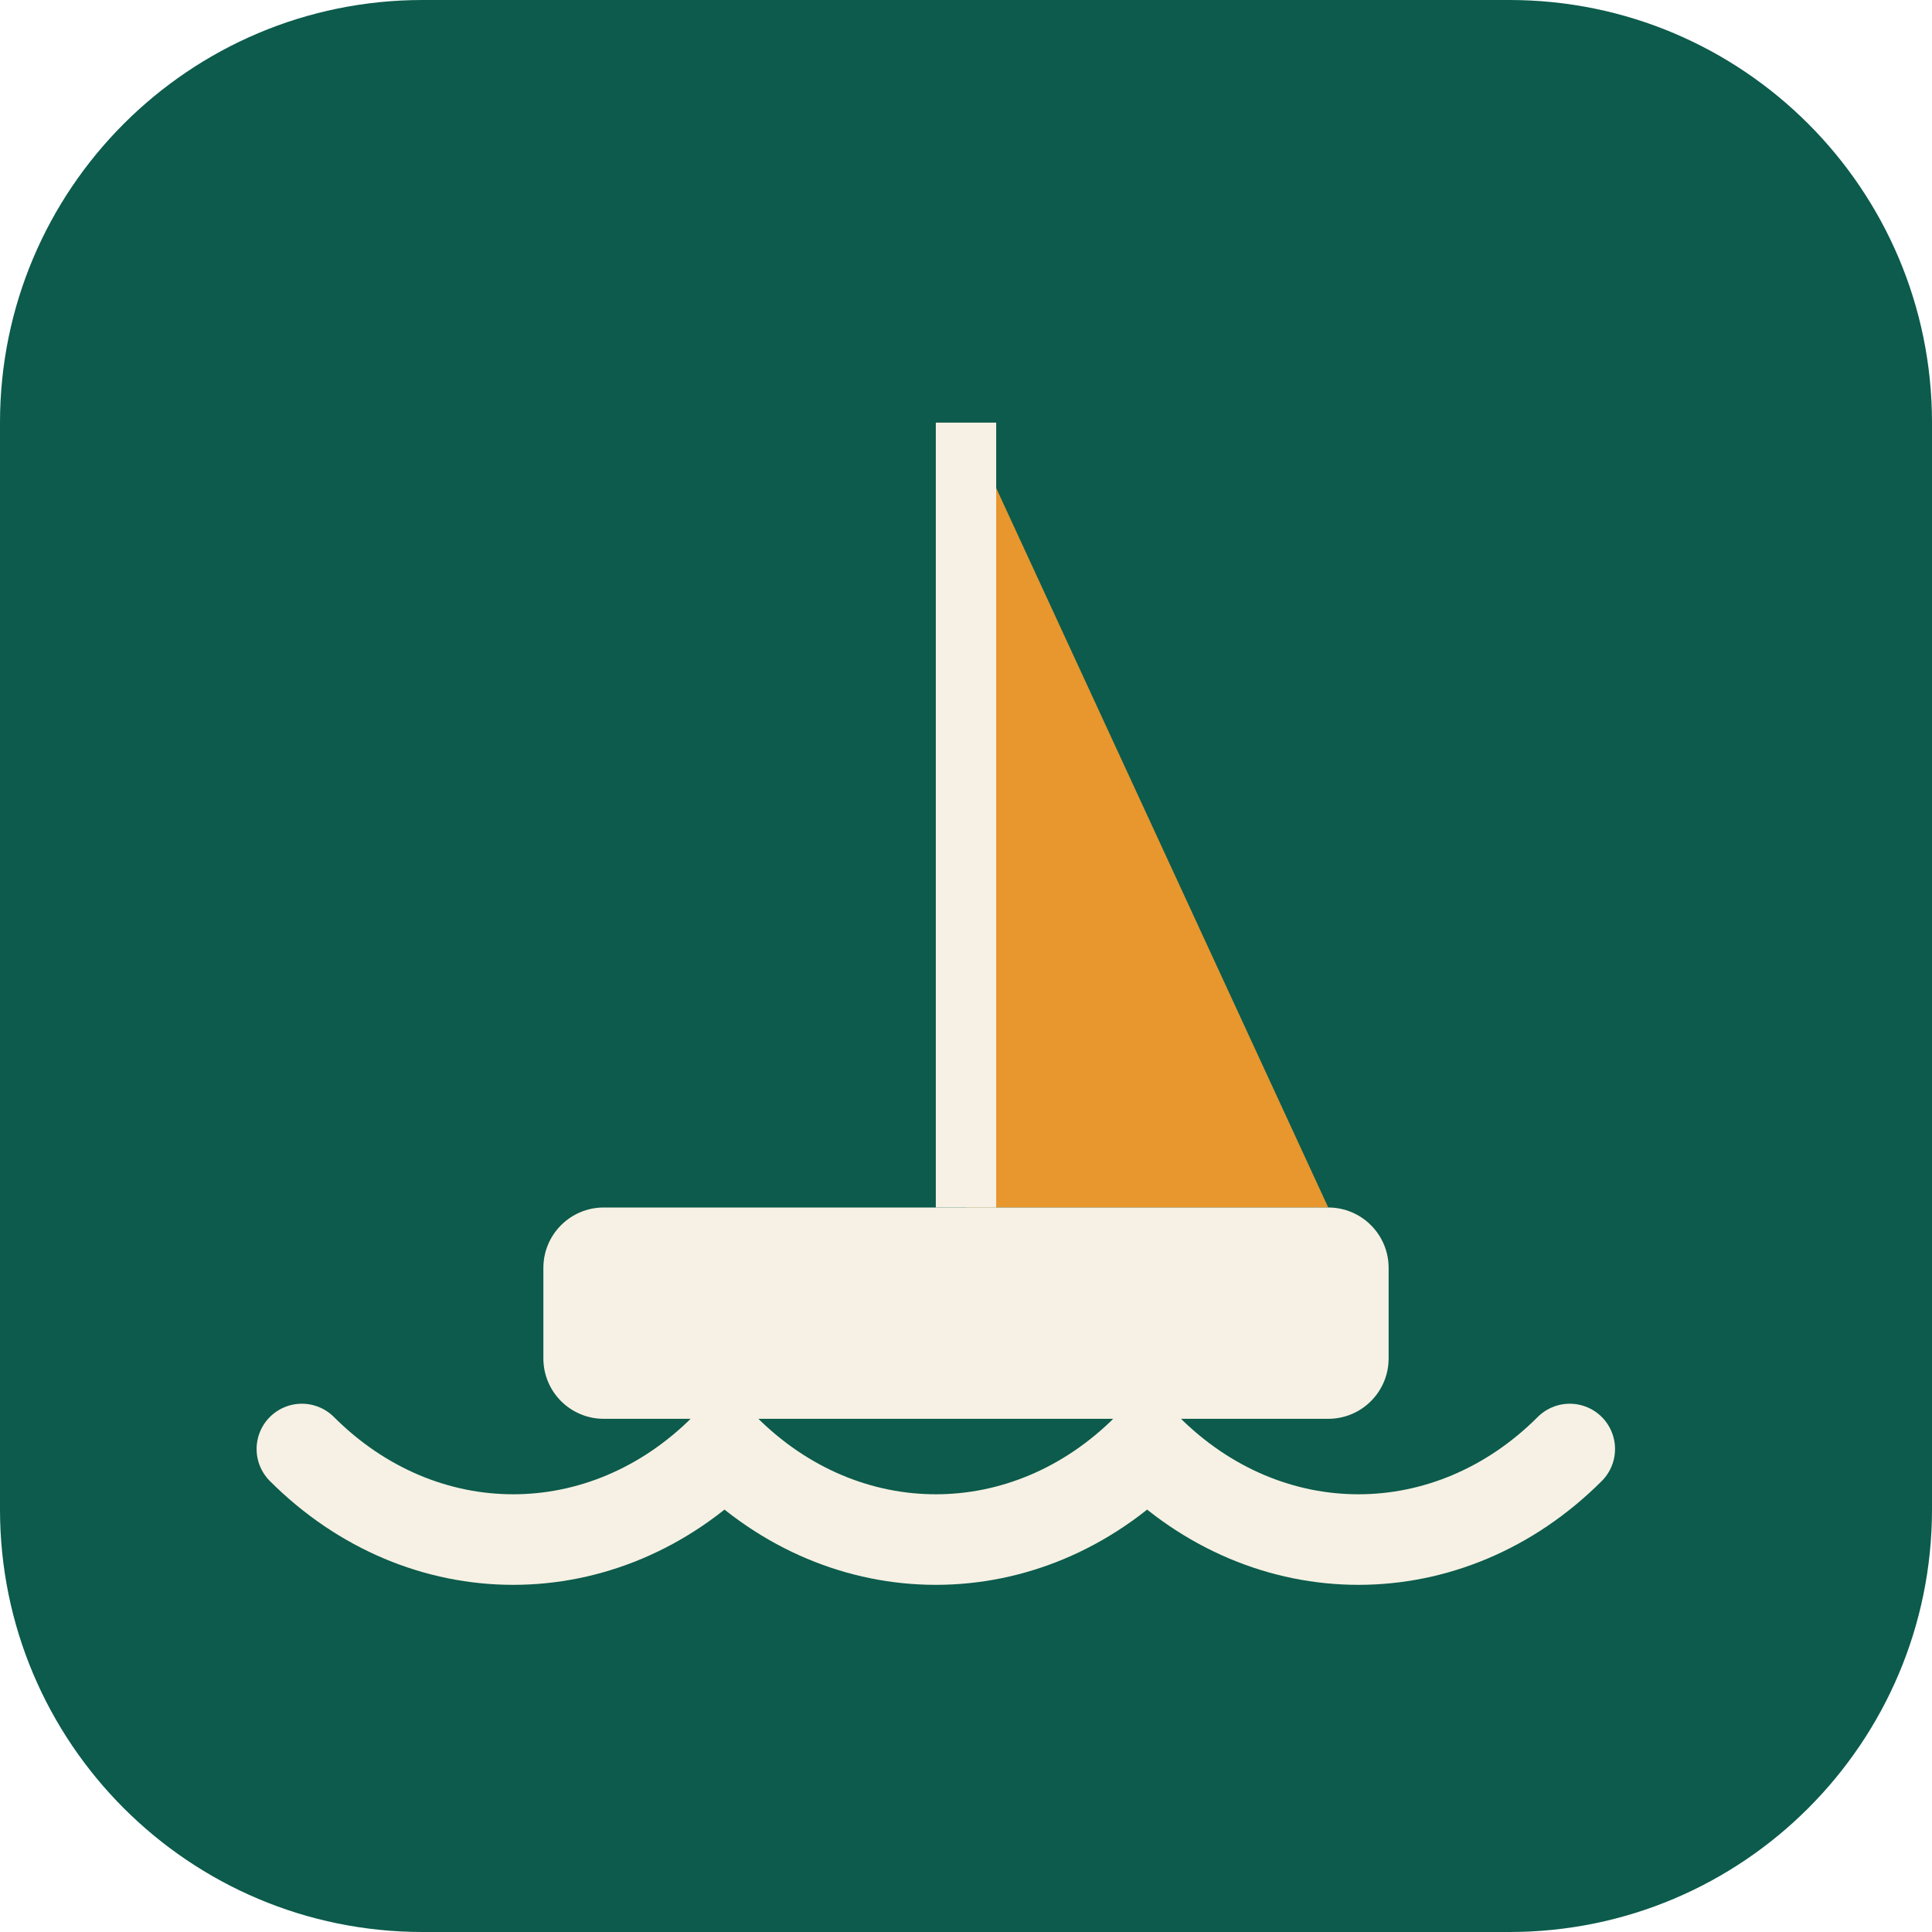
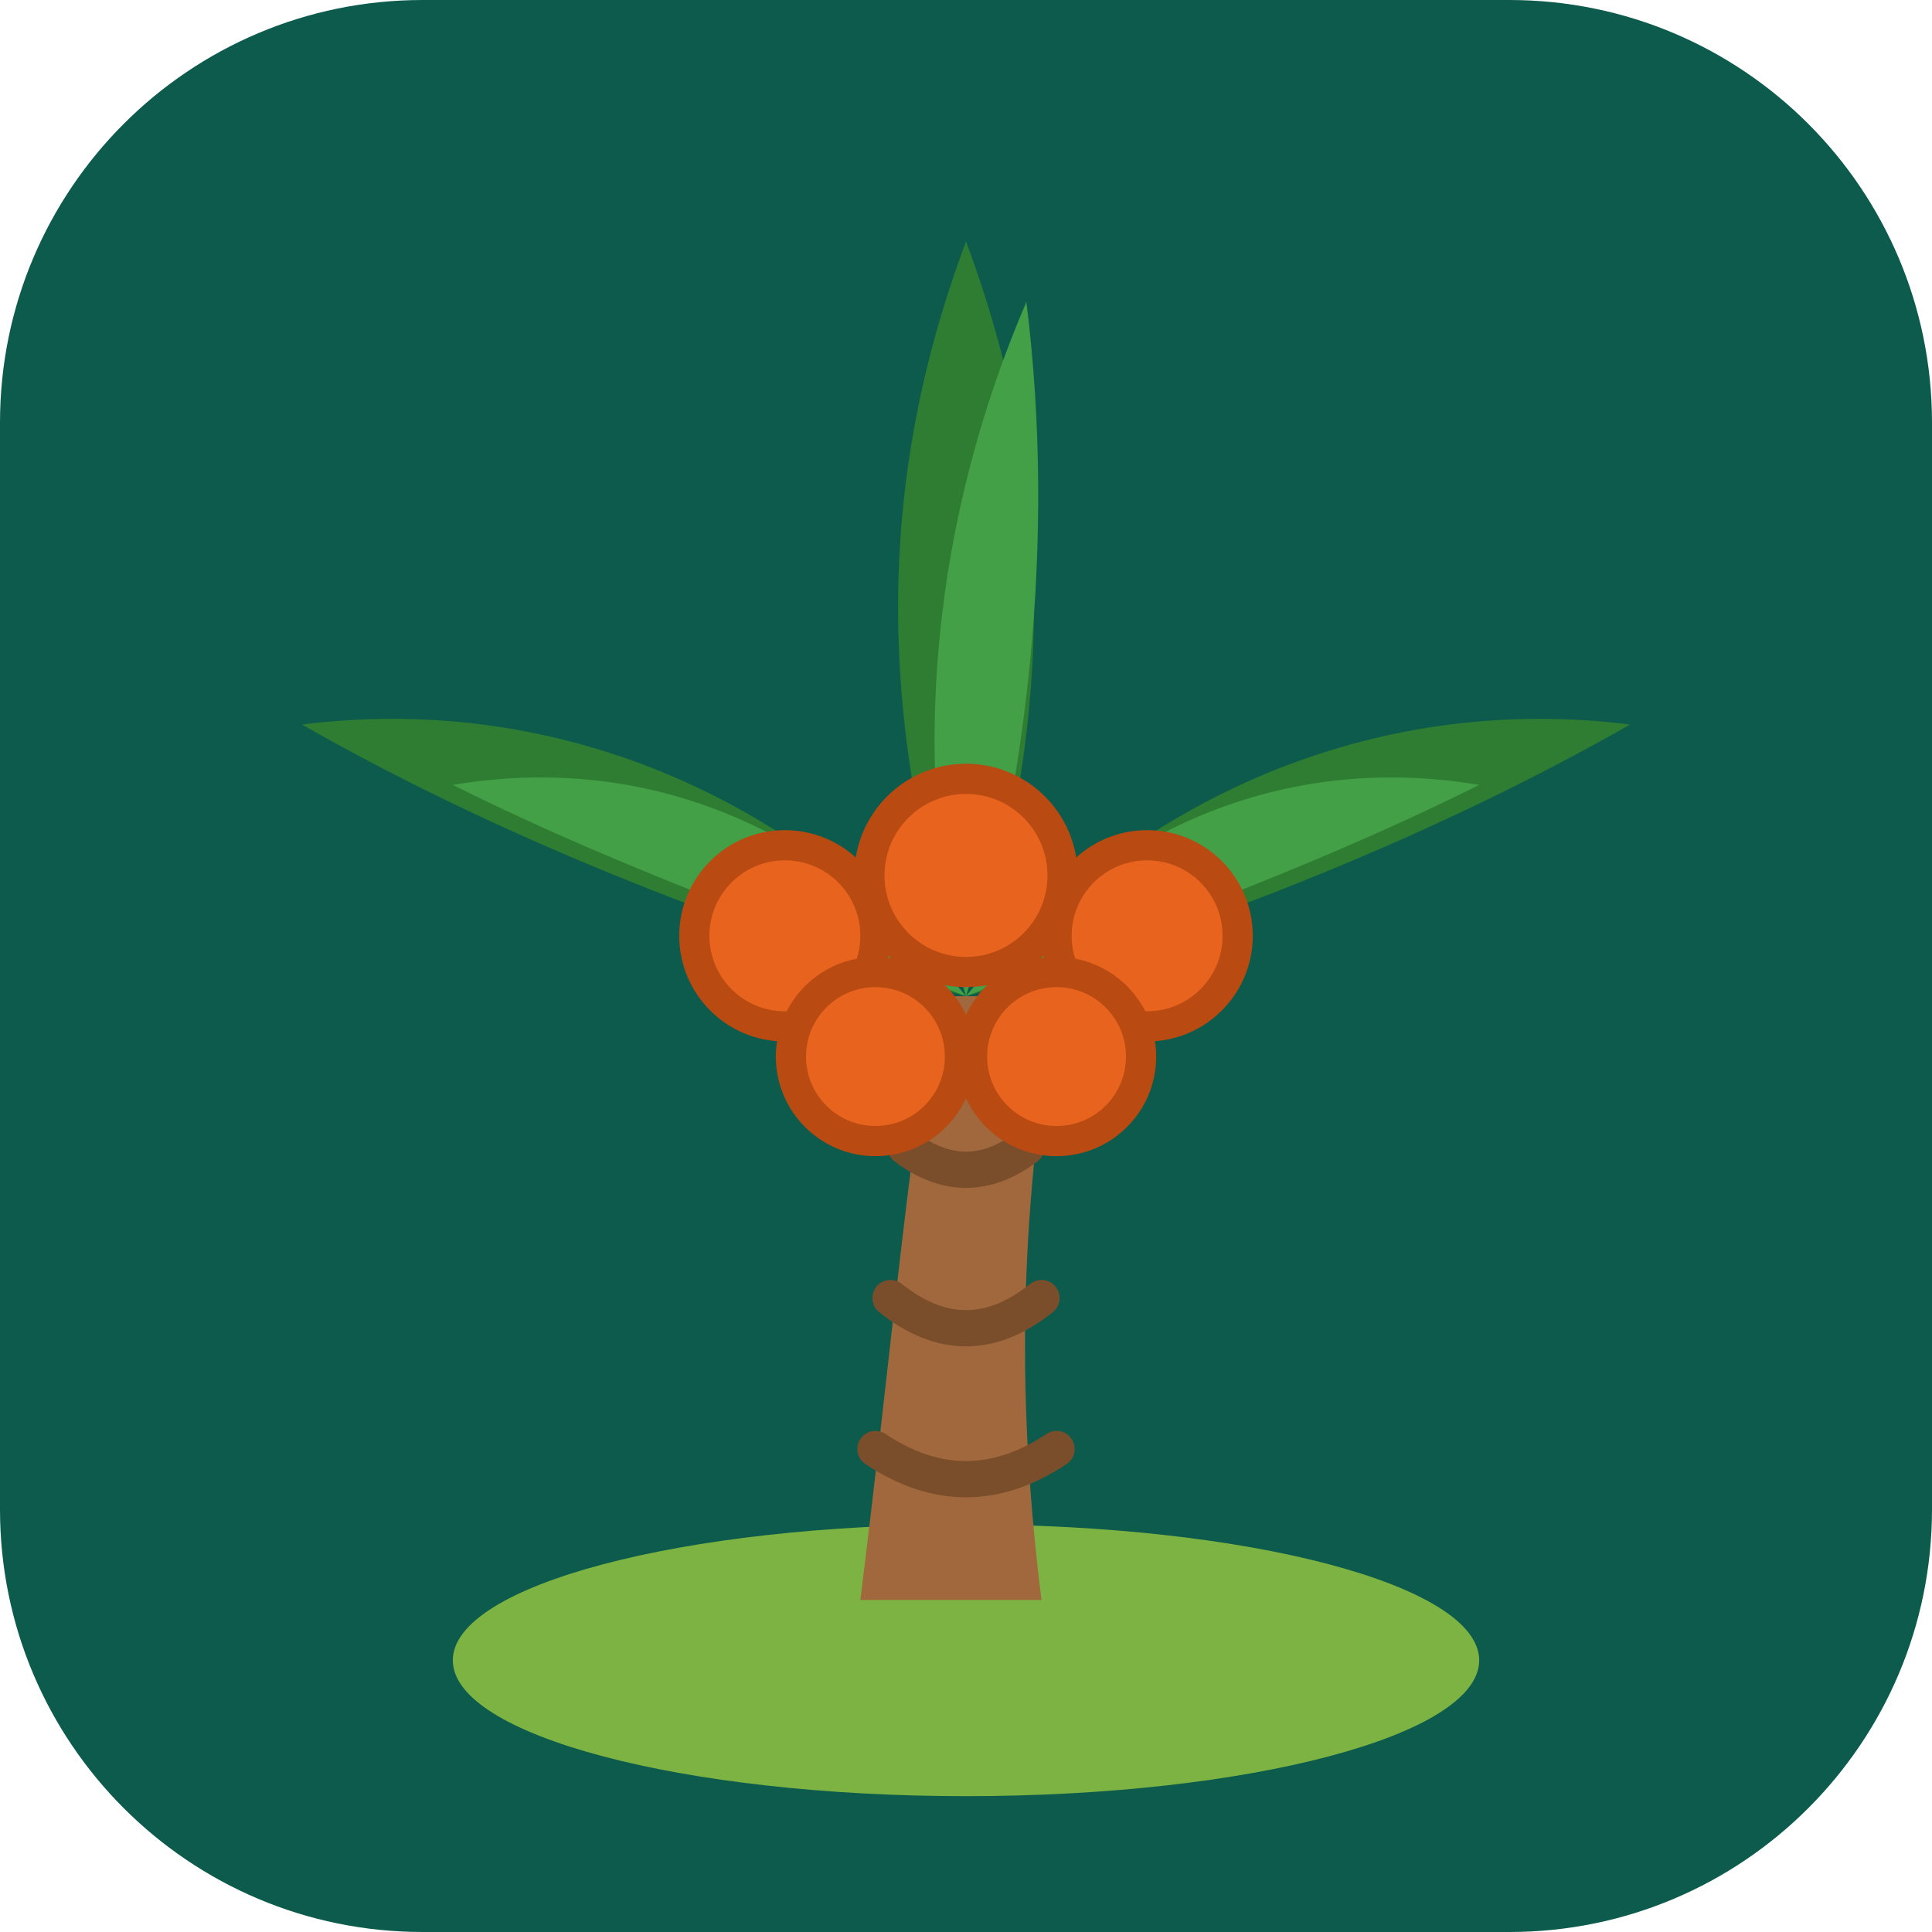
<svg xmlns="http://www.w3.org/2000/svg" viewBox="0 0 64 64">
  <rect width="64" height="64" rx="14" fill="#0C5B4C" />
-   <path d="M32 14 L44 40 H32 Z" fill="#E8962E" />
-   <path d="M32 14 V40" stroke="#F6F1E4" stroke-width="2" />
-   <path d="M10 48 c4 4 10 4 14 0 c4 4 10 4 14 0 c4 4 10 4 14 0" fill="none" stroke="#F6F1E4" stroke-width="3" stroke-linecap="round" />
-   <rect x="18" y="40" width="28" height="7" rx="2" fill="#F6F1E4" />
+   <ellipse cx="32" cy="55" rx="17" ry="4.5" fill="#7CB342" />
+   <g fill="#2E7D32">
+     <path d="M32 33C26 26 18 23 10 24c7 4 15 7 22 9z" />
+     <path d="M32 33c6-7 14-10 22-9-7 4-15 7-22 9z" />
+     <path d="M32 33C29 24 29 16 32 8c3 8 3 16 0 25z" />
+   </g>
+   <path d="M28.5 53C29.5 45 30 39 31 33h4c-1 6-1.5 12-.5 20z" fill="#A0683C" />
+   <path d="M29 48q3 2 6 0M29.5 43q2.5 2 5 0M30 38q2 1.5 4 0" stroke="#7A4E2B" stroke-width="1.2" fill="none" stroke-linecap="round" />
+   <g fill="#43A047">
+     <path d="M32 33C27 27 21 25 15 26c6 3 12 5 17 7z" />
+     <path d="M32 33c5-6 11-8 17-7-6 3-12 5-17 7z" />
+     <path d="M32 33c-2-8-1-16 2-23 1 8 0 16-2 23z" />
+   </g>
+   <g fill="#E8641E" stroke="#B84A12" stroke-width="1">
+     <circle cx="26" cy="31" r="3" />
+     <circle cx="32" cy="29" r="3.2" />
+     <circle cx="38" cy="31" r="3" />
+     <circle cx="29" cy="35" r="2.8" />
+     <circle cx="35" cy="35" r="2.8" />
+   </g>
</svg>
